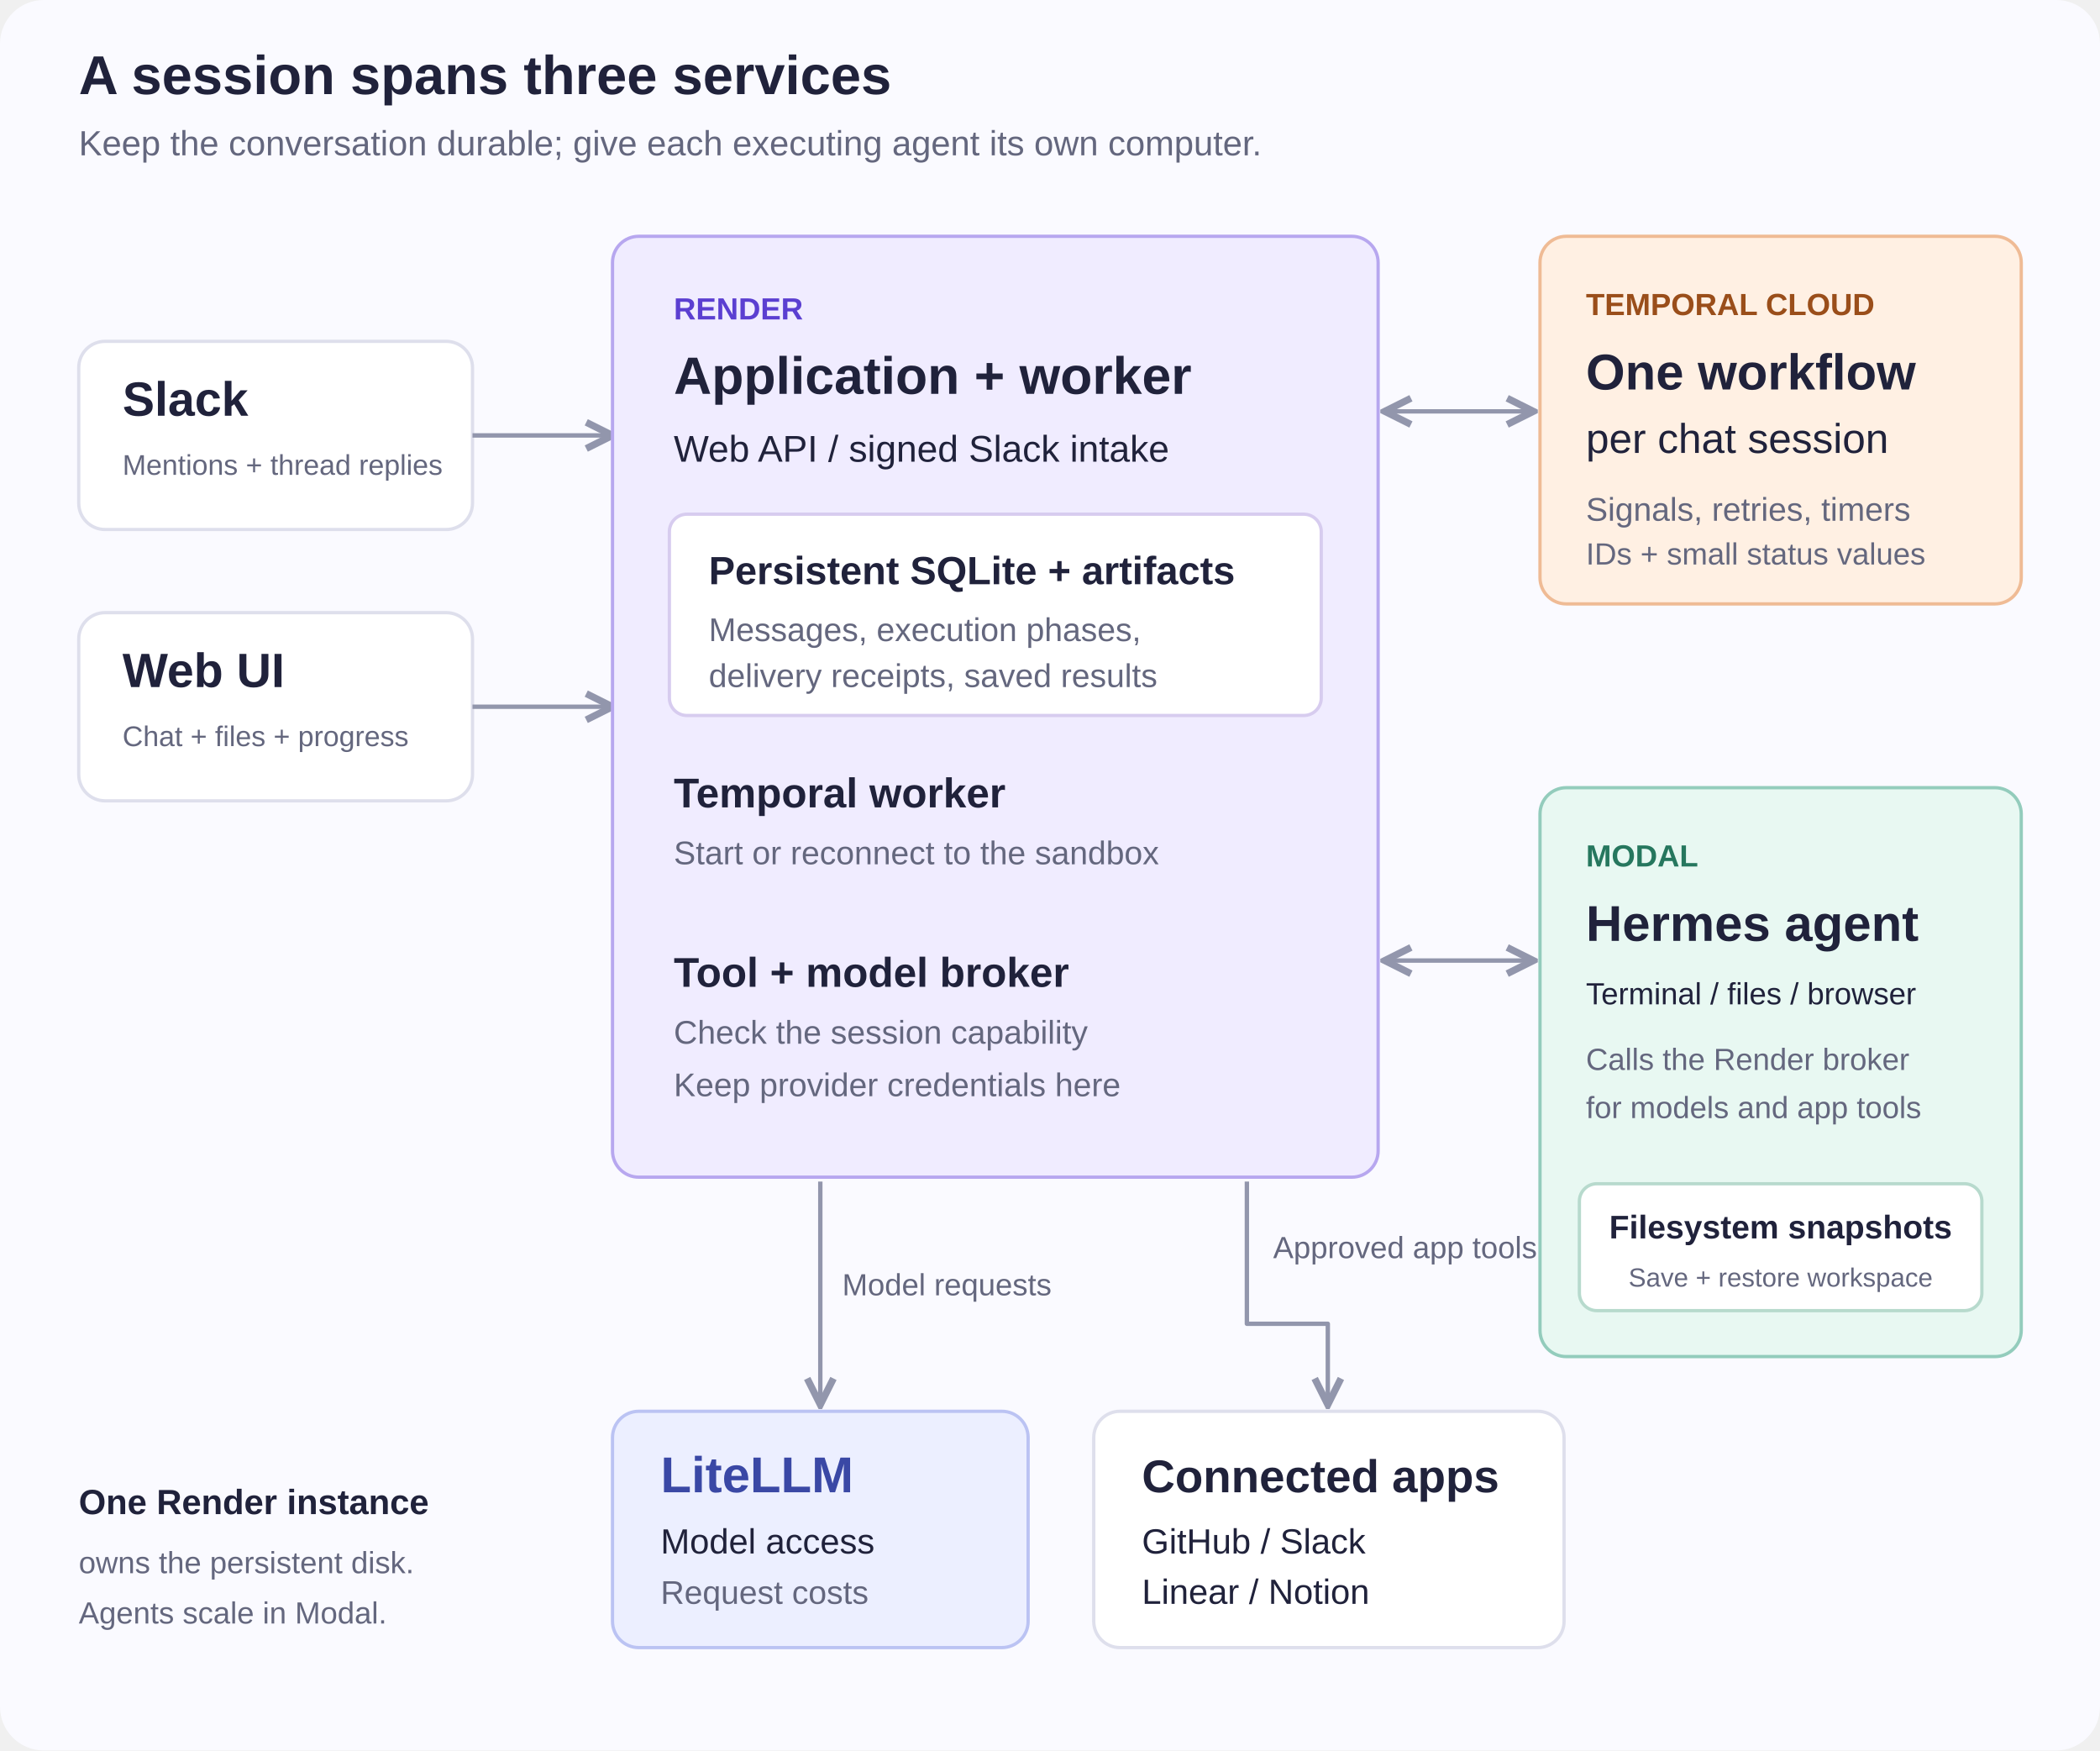
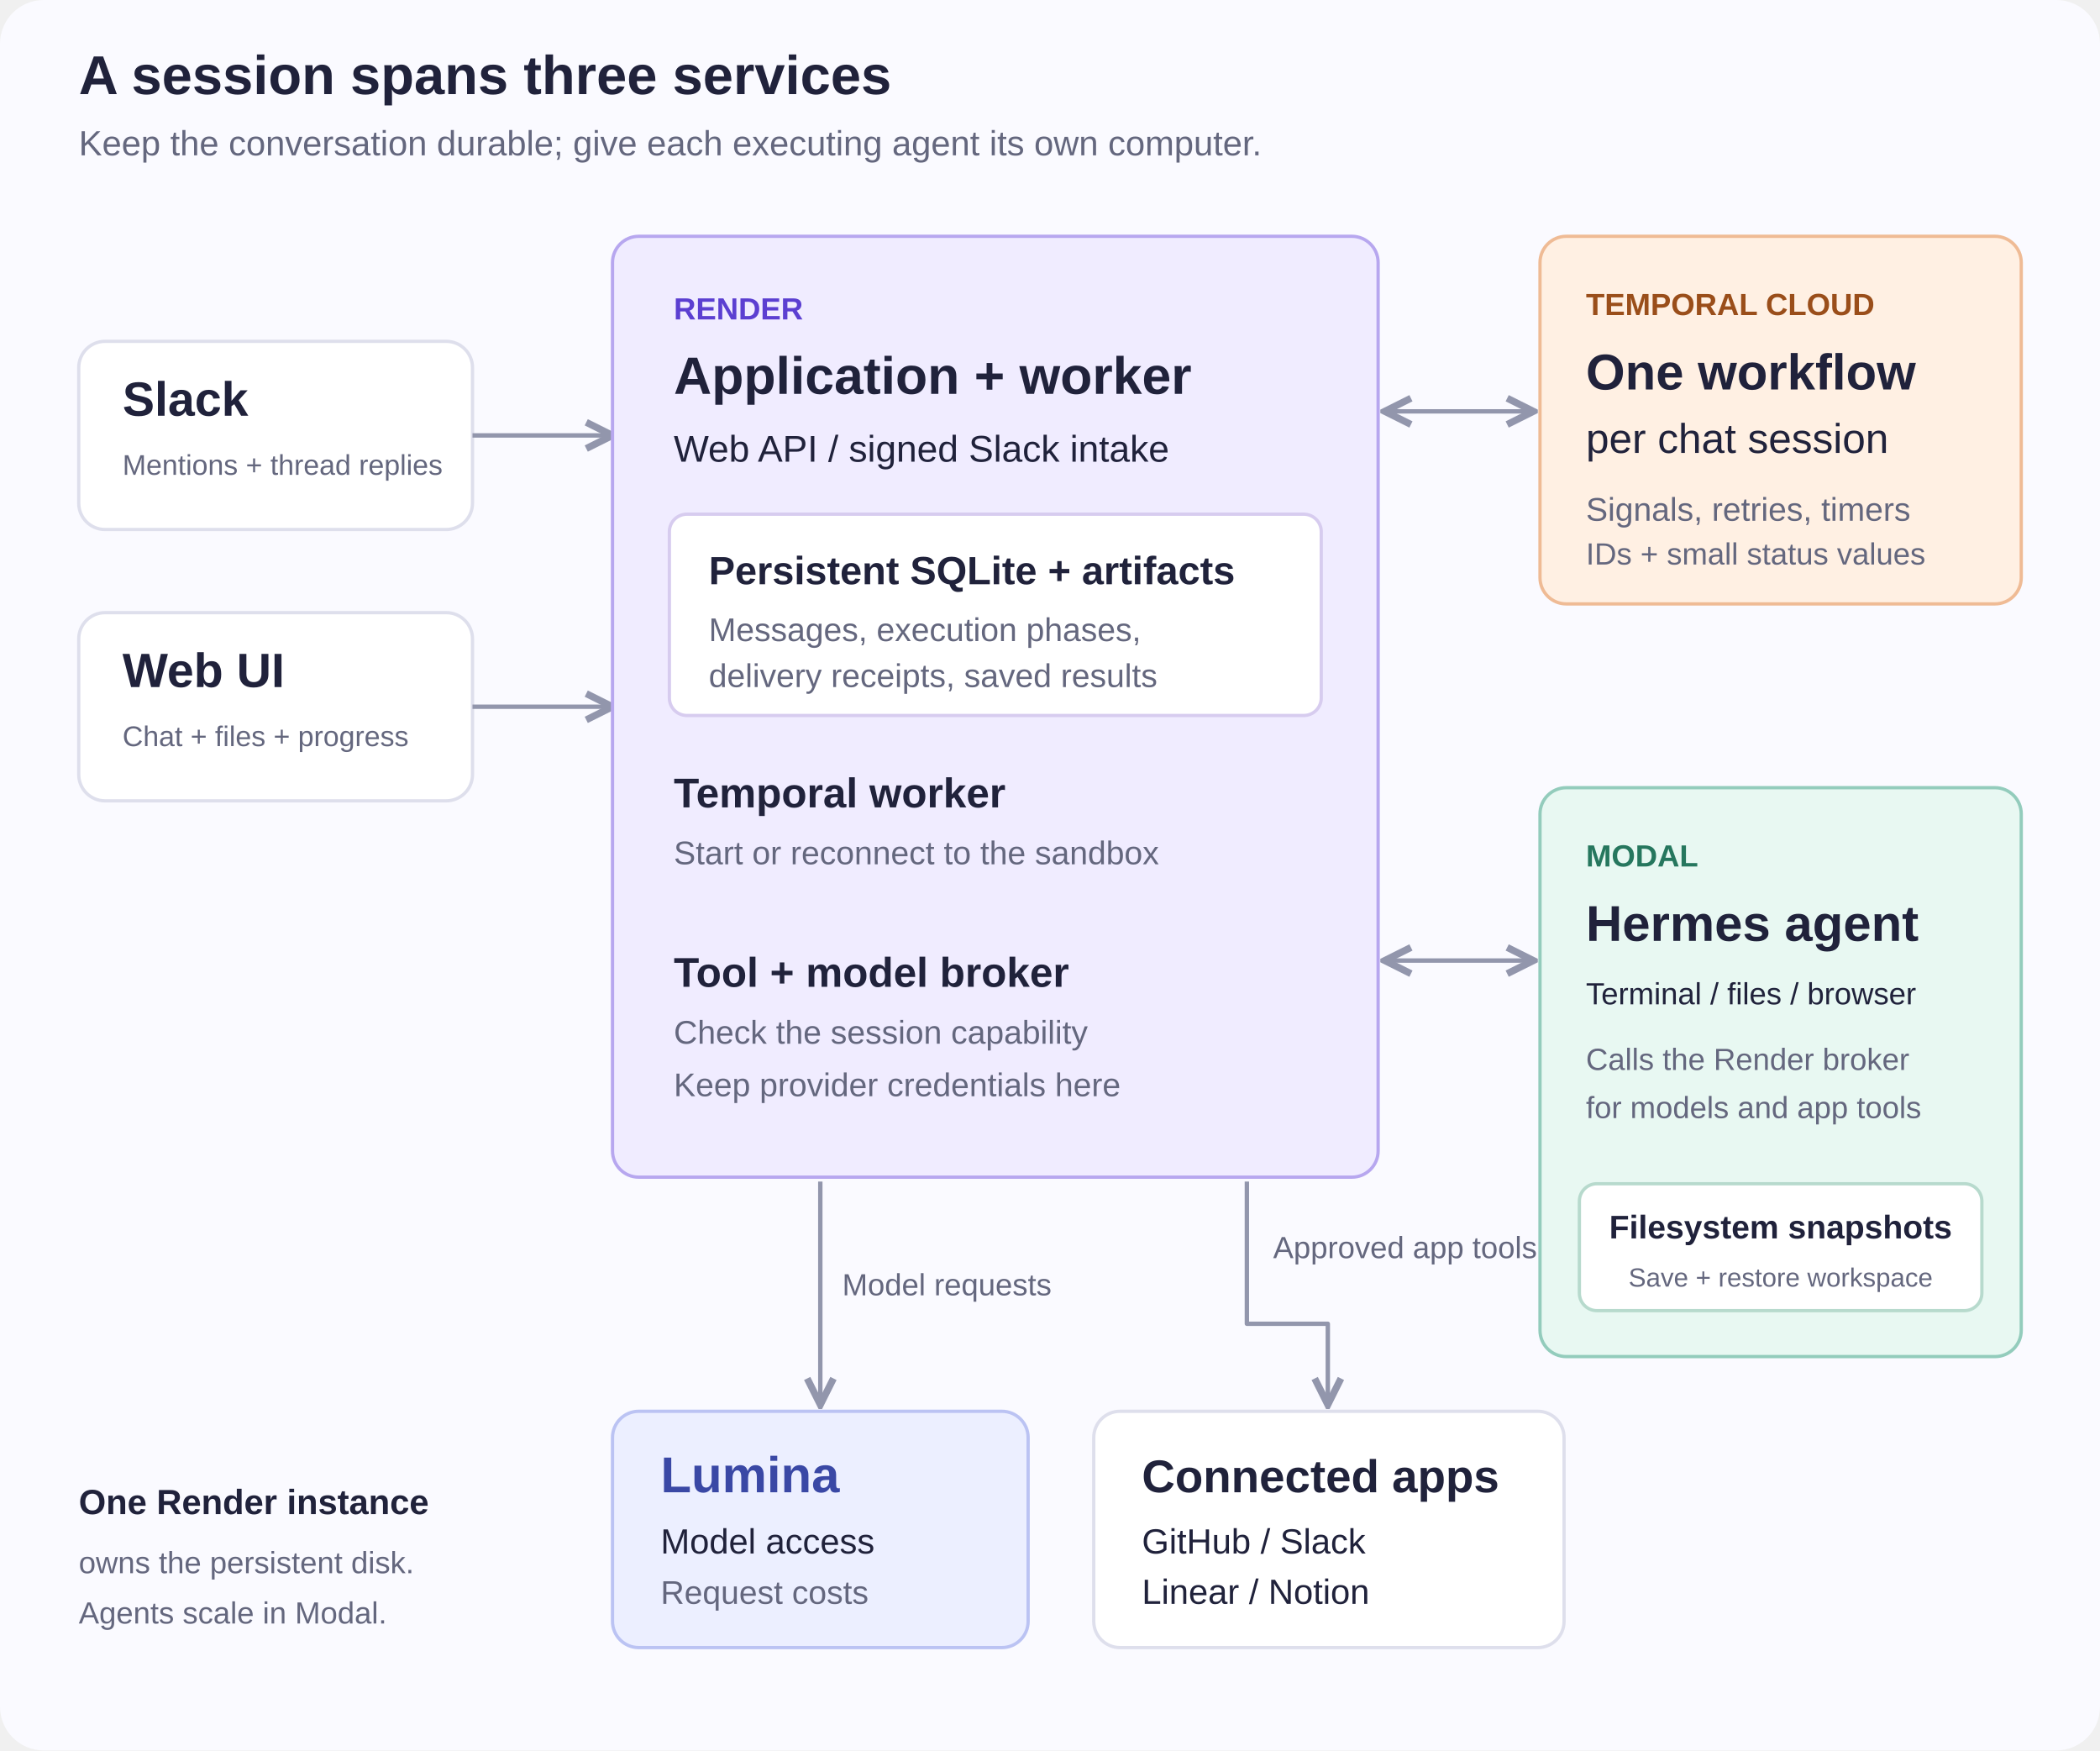
<svg xmlns="http://www.w3.org/2000/svg" viewBox="0 0 960 800" role="img" aria-labelledby="title desc">
  <defs>
    <marker id="arrow" markerWidth="8" markerHeight="8" refX="7" refY="4" orient="auto-start-reverse">
      <path d="M1 1 L7 4 L1 7" fill="none" stroke="#9296ac" stroke-width="1.6" />
    </marker>
  </defs>
  <rect width="960" height="800" rx="20" fill="#fafaff" />
  <g font-family="Arial, Helvetica, sans-serif" fill="#20223b">
    <text x="36" y="43" fill="#20223b" font-size="25" font-weight="600" text-anchor="start">A session spans three services</text>
    <text x="36" y="71" fill="#64677e" font-size="16" font-weight="400" text-anchor="start">Keep the conversation durable; give each executing agent its own computer.</text>
    <rect x="36" y="156" width="180" height="86" rx="12" fill="#fff" stroke="#dedfec" stroke-width="1.5" />
    <text x="56" y="190" fill="#20223b" font-size="22" font-weight="600" text-anchor="start">Slack</text>
    <text x="56" y="217" fill="#64677e" font-size="13" font-weight="400" text-anchor="start">Mentions + thread replies</text>
    <polyline points="216,199 280,199" fill="none" stroke="#9296ac" stroke-width="2" stroke-linejoin="round" marker-end="url(#arrow)" />
    <rect x="36" y="280" width="180" height="86" rx="12" fill="#fff" stroke="#dedfec" stroke-width="1.5" />
    <text x="56" y="314" fill="#20223b" font-size="22" font-weight="600" text-anchor="start">Web UI</text>
    <text x="56" y="341" fill="#64677e" font-size="13" font-weight="400" text-anchor="start">Chat + files + progress</text>
    <polyline points="216,323 280,323" fill="none" stroke="#9296ac" stroke-width="2" stroke-linejoin="round" marker-end="url(#arrow)" />
    <rect x="280" y="108" width="350" height="430" rx="12" fill="#f0ecff" stroke="#b7a7ef" stroke-width="1.5" />
    <text x="308" y="146" fill="#5b3fd1" font-size="14" font-weight="700" text-anchor="start">RENDER</text>
    <text x="308" y="180" fill="#20223b" font-size="24" font-weight="600" text-anchor="start">Application + worker</text>
    <text x="308" y="211" fill="#20223b" font-size="17" font-weight="400" text-anchor="start">Web API / signed Slack intake</text>
    <rect x="306" y="235" width="298" height="92" rx="8" fill="#ffffff" stroke="#d7ccef" stroke-width="1.5" />
    <text x="324" y="267" fill="#20223b" font-size="18" font-weight="600" text-anchor="start">Persistent SQLite + artifacts</text>
    <text x="324" y="293" fill="#64677e" font-size="15" font-weight="400" text-anchor="start">Messages, execution phases,</text>
    <text x="324" y="314" fill="#64677e" font-size="15" font-weight="400" text-anchor="start">delivery receipts, saved results</text>
    <text x="308" y="369" fill="#20223b" font-size="19" font-weight="600" text-anchor="start">Temporal worker</text>
    <text x="308" y="395" fill="#64677e" font-size="15" font-weight="400" text-anchor="start">Start or reconnect to the sandbox</text>
    <text x="308" y="451" fill="#20223b" font-size="19" font-weight="600" text-anchor="start">Tool + model broker</text>
    <text x="308" y="477" fill="#64677e" font-size="15" font-weight="400" text-anchor="start">Check the session capability</text>
    <text x="308" y="501" fill="#64677e" font-size="15" font-weight="400" text-anchor="start">Keep provider credentials here</text>
    <rect x="704" y="108" width="220" height="168" rx="12" fill="#fff0e3" stroke="#efbb95" stroke-width="1.5" />
    <text x="725" y="144" fill="#9a4e1a" font-size="14" font-weight="700" text-anchor="start">TEMPORAL CLOUD</text>
    <text x="725" y="178" fill="#20223b" font-size="23" font-weight="600" text-anchor="start">One workflow</text>
    <text x="725" y="207" fill="#20223b" font-size="19" font-weight="400" text-anchor="start">per chat session</text>
    <text x="725" y="238" fill="#64677e" font-size="15" font-weight="400" text-anchor="start">Signals, retries, timers</text>
    <text x="725" y="258" fill="#64677e" font-size="14" font-weight="400" text-anchor="start">IDs + small status values</text>
    <polyline points="633,188 701,188" fill="none" stroke="#9296ac" stroke-width="2" stroke-linejoin="round" marker-end="url(#arrow)" marker-start="url(#arrow)" />
    <rect x="704" y="360" width="220" height="260" rx="12" fill="#e8f8f2" stroke="#93ccbc" stroke-width="1.5" />
    <text x="725" y="396" fill="#26775e" font-size="14" font-weight="700" text-anchor="start">MODAL</text>
    <text x="725" y="430" fill="#20223b" font-size="23" font-weight="600" text-anchor="start">Hermes agent</text>
    <text x="725" y="459" fill="#20223b" font-size="14" font-weight="400" text-anchor="start">Terminal / files / browser</text>
    <text x="725" y="489" fill="#64677e" font-size="14" font-weight="400" text-anchor="start">Calls the Render broker</text>
    <text x="725" y="511" fill="#64677e" font-size="14" font-weight="400" text-anchor="start">for models and app tools</text>
    <polyline points="633,439 701,439" fill="none" stroke="#9296ac" stroke-width="2" stroke-linejoin="round" marker-end="url(#arrow)" marker-start="url(#arrow)" />
    <rect x="722" y="541" width="184" height="58" rx="8" fill="#fff" stroke="#b7dacd" stroke-width="1.5" />
    <text x="814" y="566" fill="#20223b" font-size="15" font-weight="600" text-anchor="middle">Filesystem snapshots</text>
    <text x="814" y="588" fill="#64677e" font-size="12" font-weight="400" text-anchor="middle">Save + restore workspace</text>
    <polyline points="375,540 375,642" fill="none" stroke="#9296ac" stroke-width="2" stroke-linejoin="round" marker-end="url(#arrow)" />
    <text x="385" y="592" fill="#64677e" font-size="14" font-weight="400" text-anchor="start">Model requests</text>
    <polyline points="570,540 570,605 607,605 607,642" fill="none" stroke="#9296ac" stroke-width="2" stroke-linejoin="round" marker-end="url(#arrow)" />
    <text x="582" y="575" fill="#64677e" font-size="14" font-weight="400" text-anchor="start">Approved app tools</text>
    <rect x="280" y="645" width="190" height="108" rx="12" fill="#ecefff" stroke="#bbc3f3" stroke-width="1.5" />
-     <text x="302" y="682" fill="#3a48a5" font-size="23" font-weight="600" text-anchor="start">LiteLLM</text>
+     <text x="302" y="682" fill="#3a48a5" font-size="23" font-weight="600" text-anchor="start">Lumina</text>
    <text x="302" y="710" fill="#20223b" font-size="16" font-weight="400" text-anchor="start">Model access</text>
    <text x="302" y="733" fill="#64677e" font-size="15" font-weight="400" text-anchor="start">Request costs</text>
    <rect x="500" y="645" width="215" height="108" rx="12" fill="#fff" stroke="#dedfec" stroke-width="1.5" />
    <text x="522" y="682" fill="#20223b" font-size="21" font-weight="600" text-anchor="start">Connected apps</text>
    <text x="522" y="710" fill="#20223b" font-size="16" font-weight="400" text-anchor="start">GitHub / Slack</text>
    <text x="522" y="733" fill="#20223b" font-size="16" font-weight="400" text-anchor="start">Linear / Notion</text>
    <text x="36" y="692" fill="#20223b" font-size="16" font-weight="600" text-anchor="start">One Render instance</text>
    <text x="36" y="719" fill="#64677e" font-size="14" font-weight="400" text-anchor="start">owns the persistent disk.</text>
    <text x="36" y="742" fill="#64677e" font-size="14" font-weight="400" text-anchor="start">Agents scale in Modal.</text>
  </g>
</svg>
